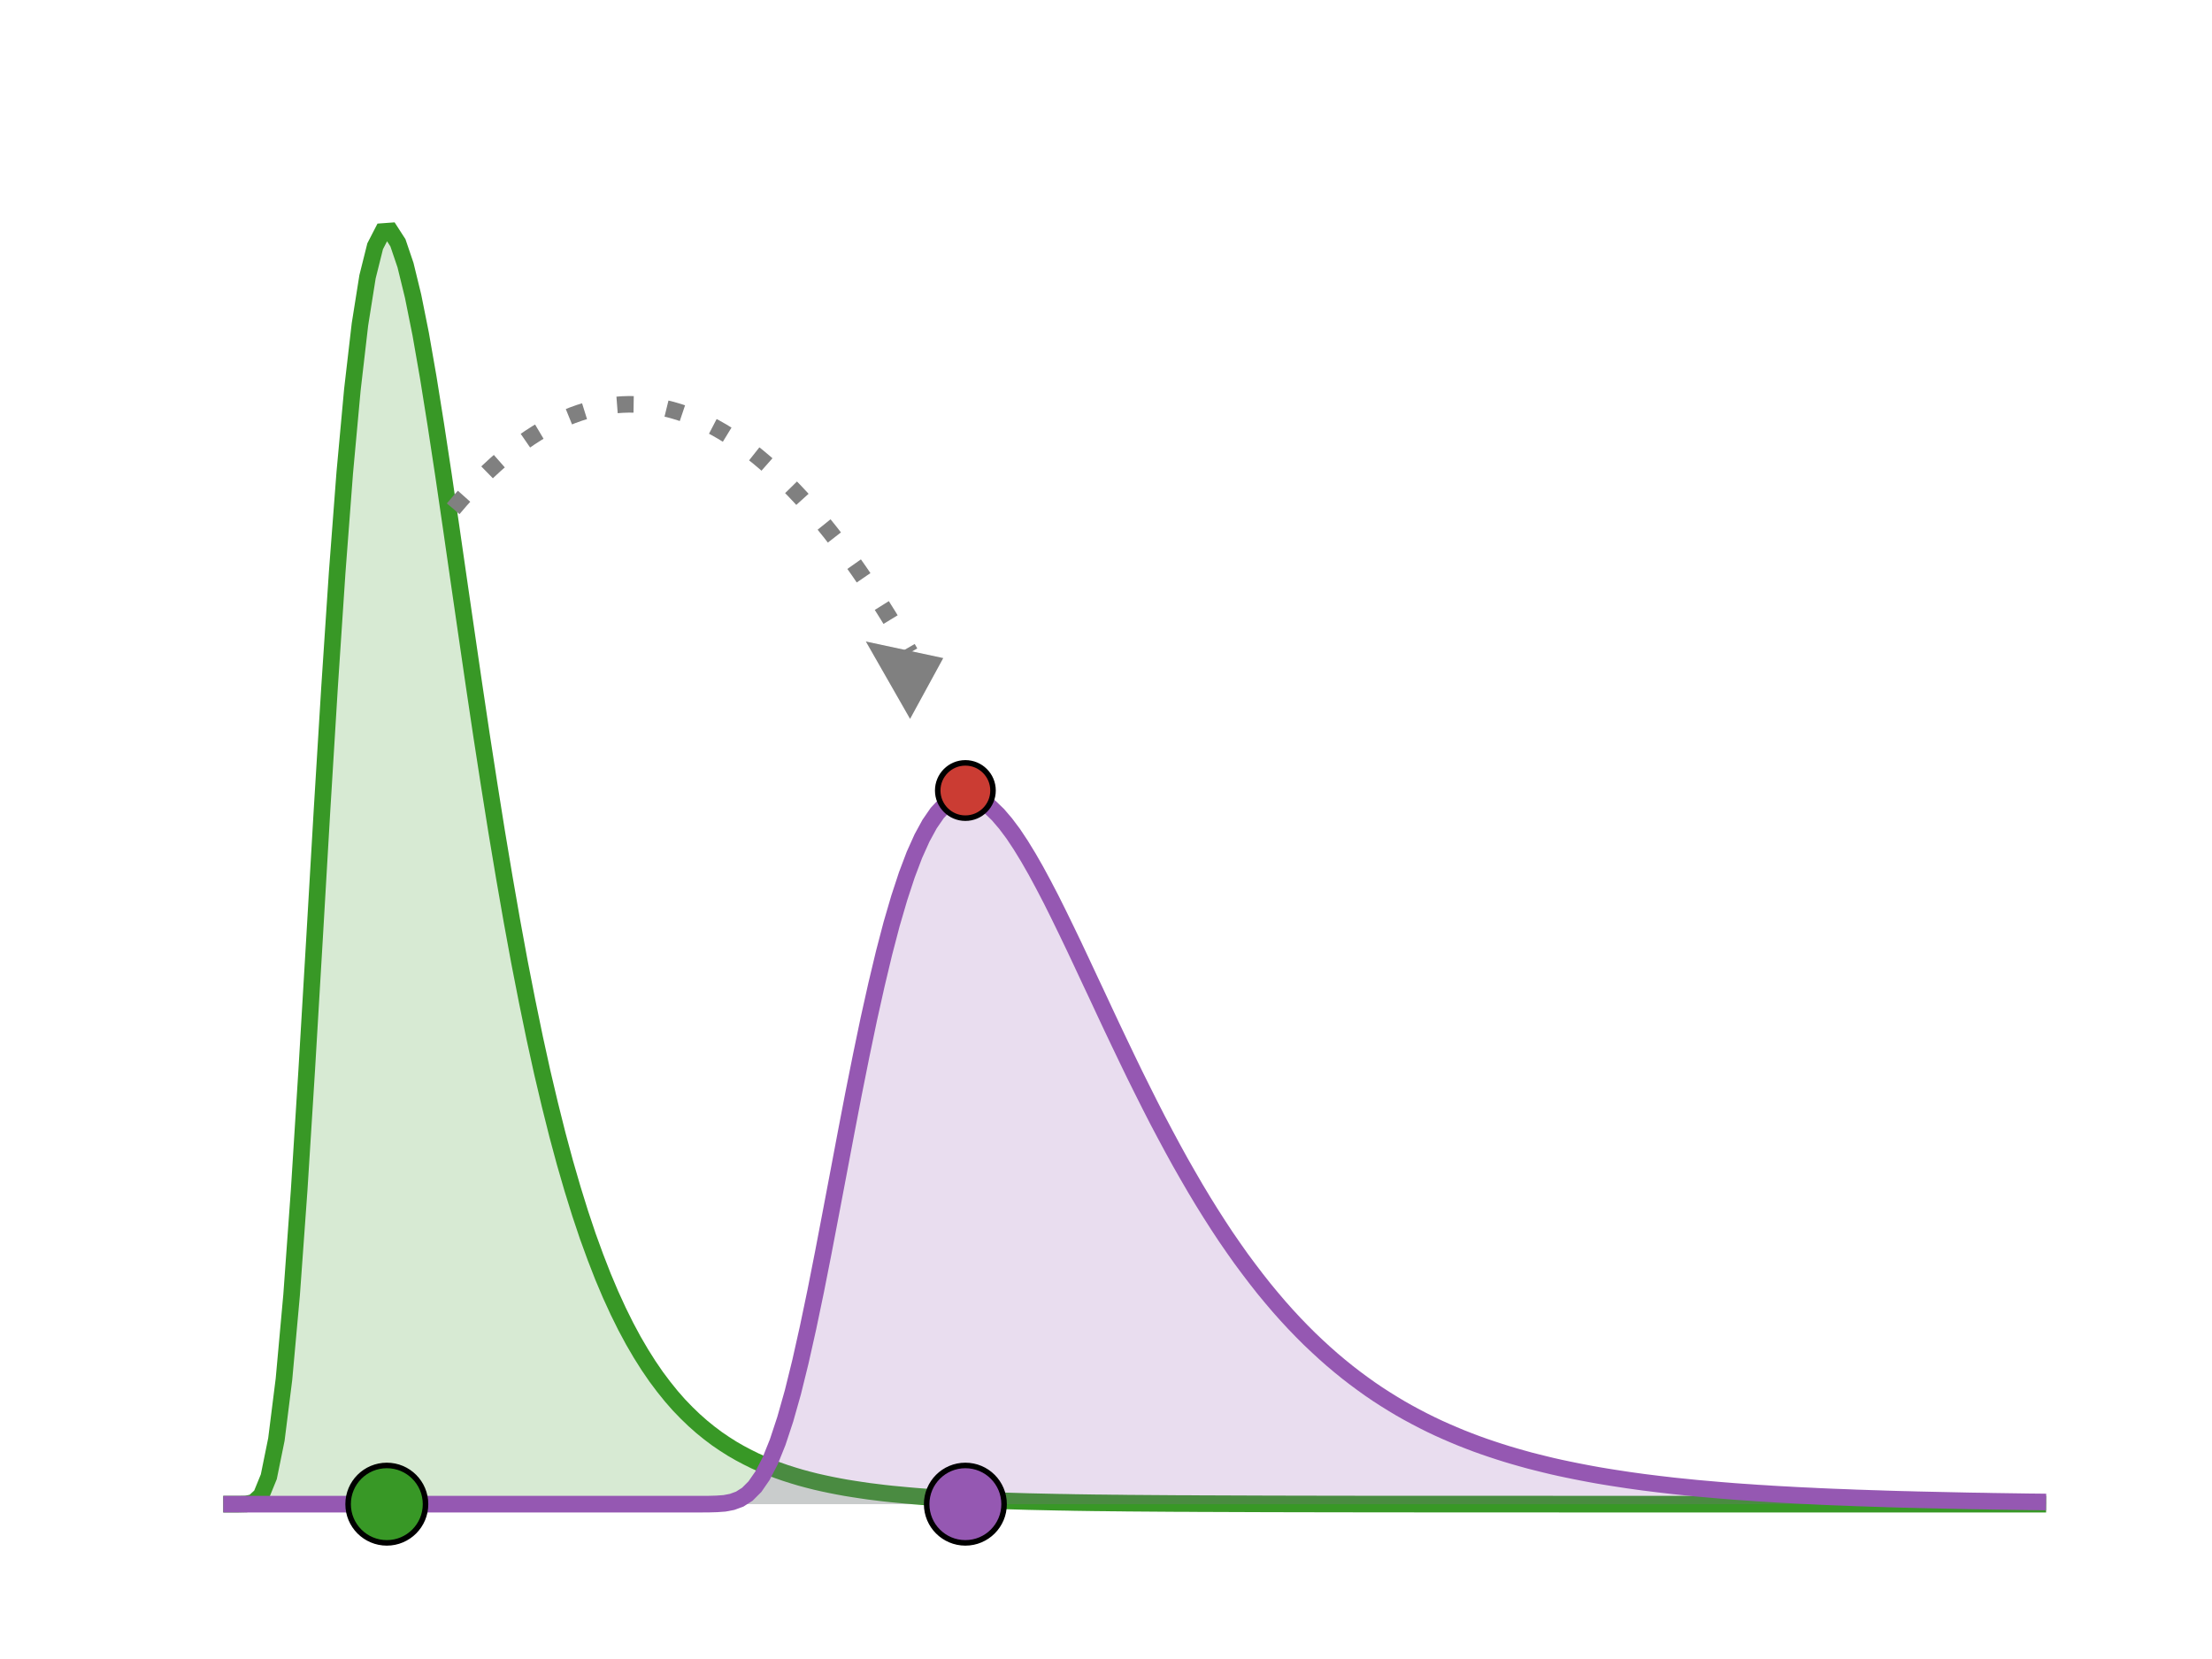
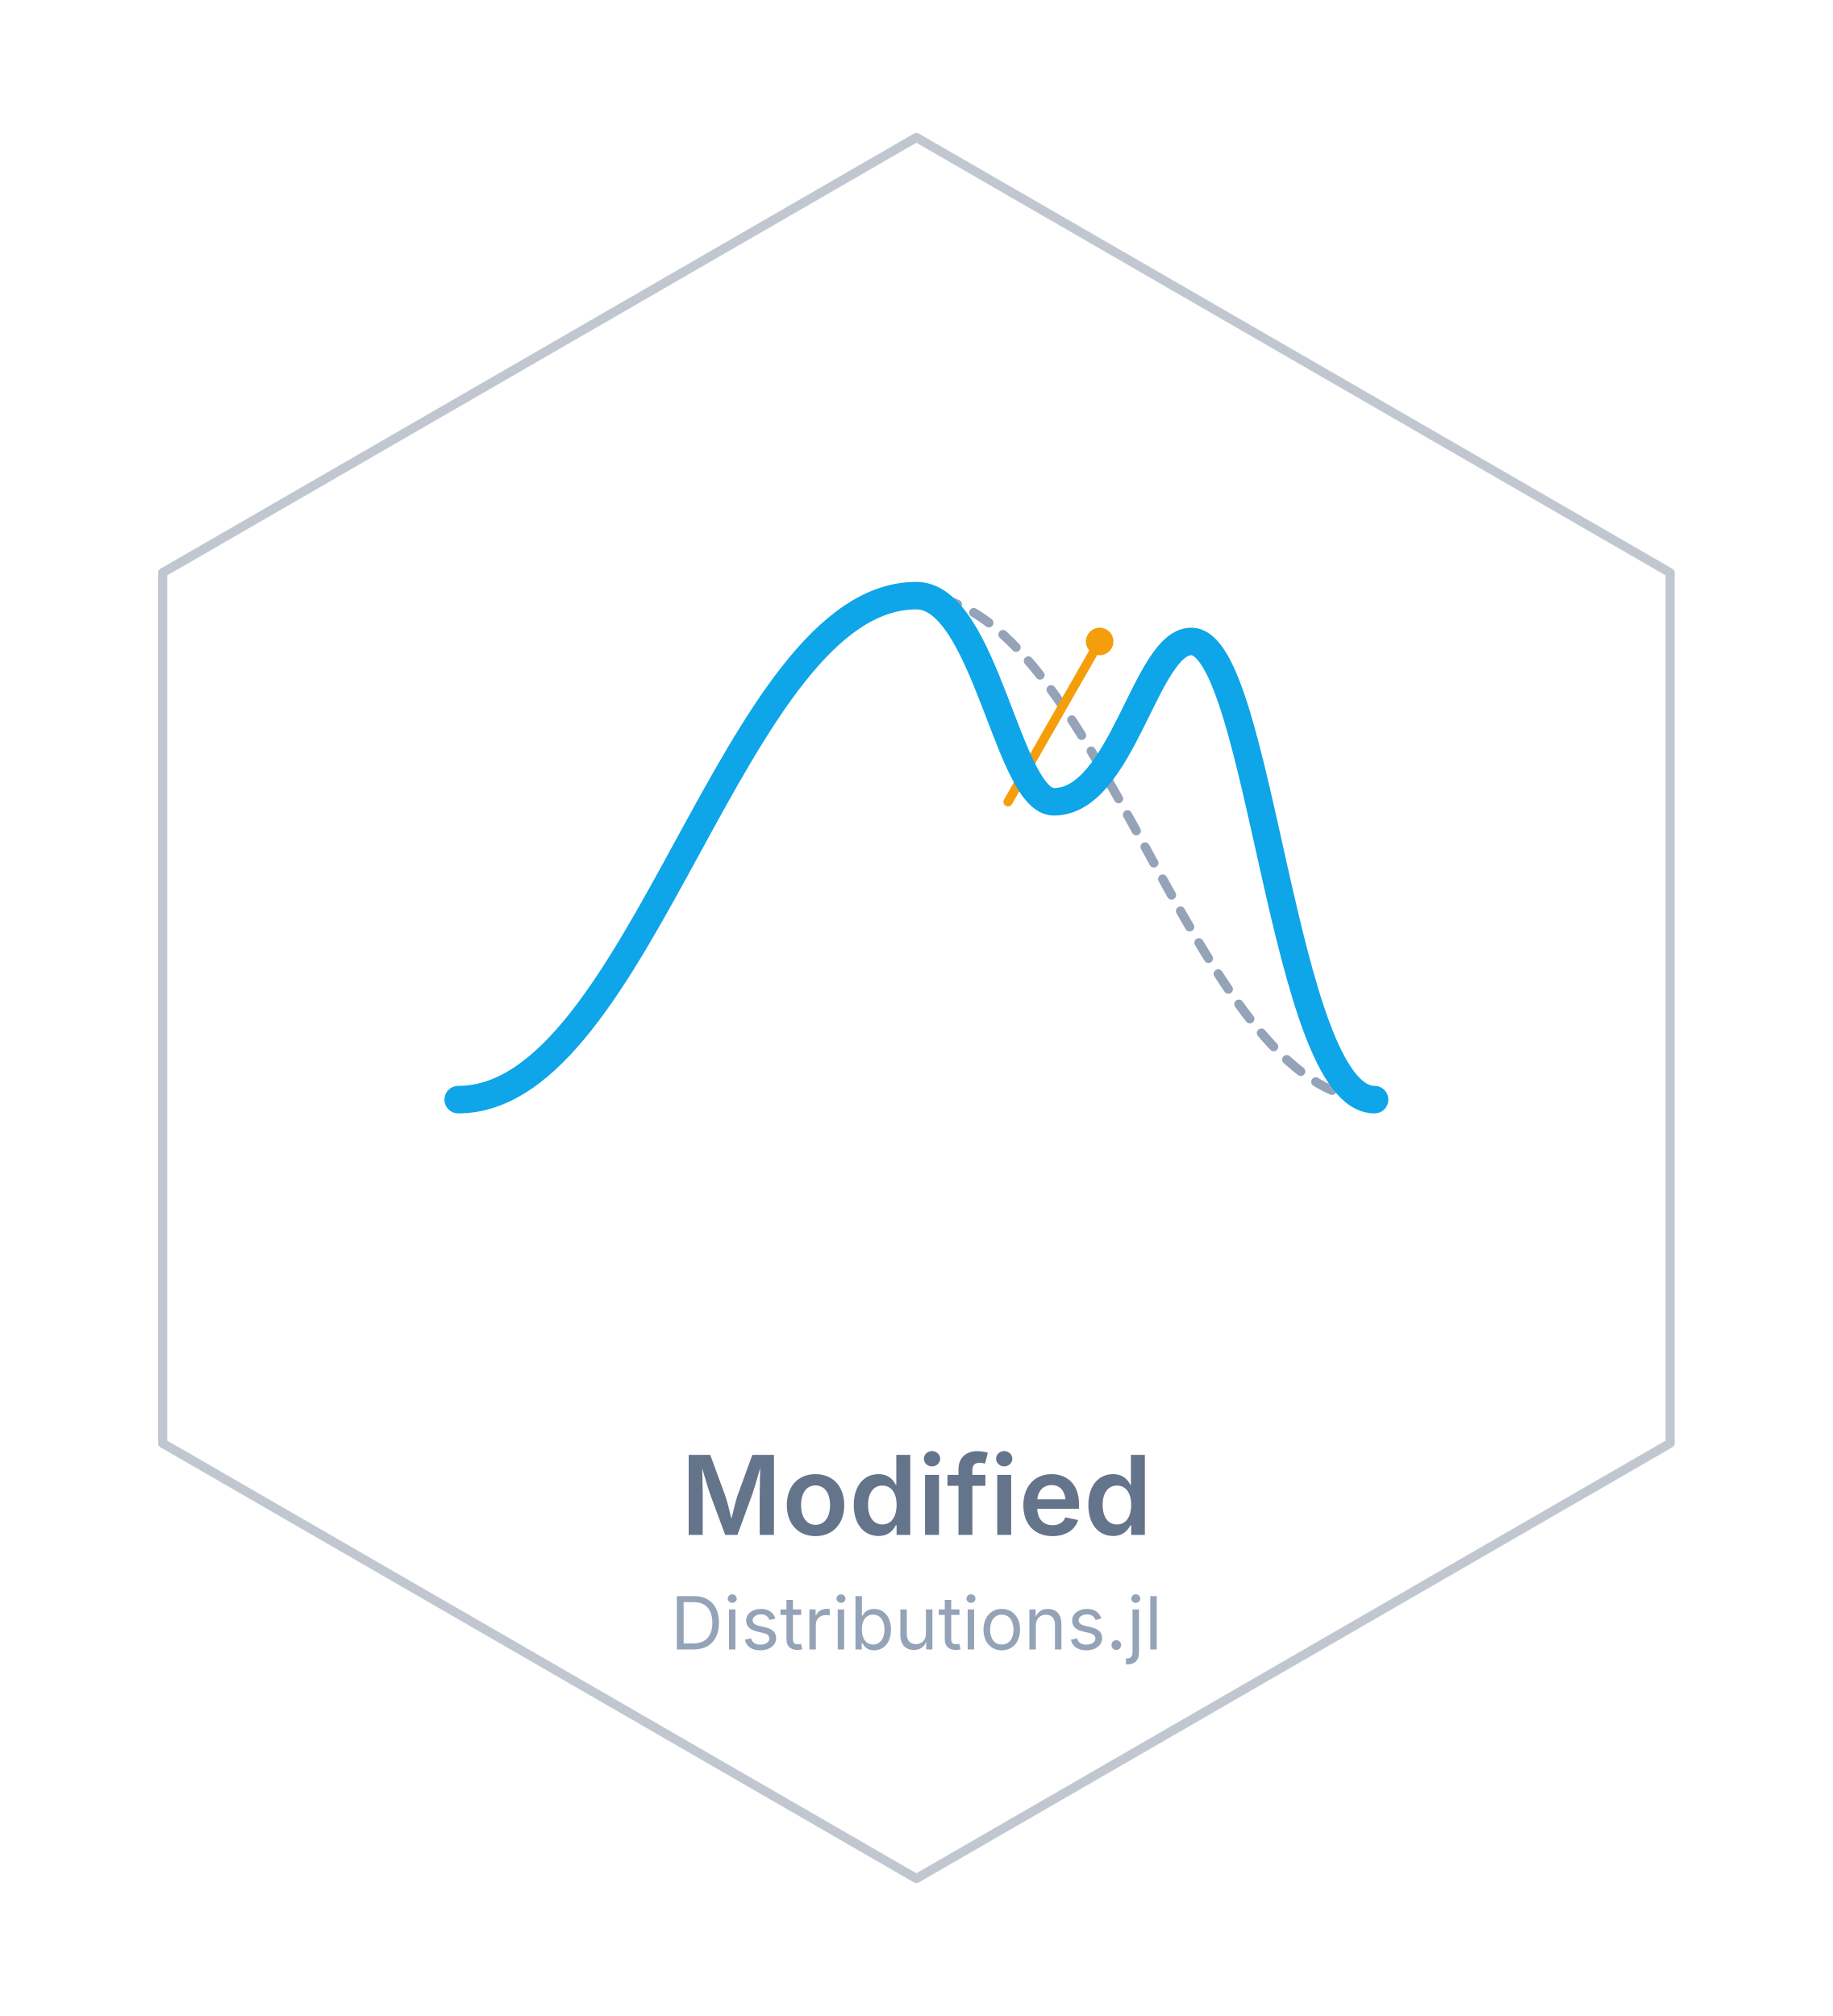
- <svg xmlns="http://www.w3.org/2000/svg" width="400" height="300" viewBox="0 0 400 300" role="img" aria-label="ModifiedDistributions logo: a density curve modified into a scaled, shifted density">
-   <path fill="#389826" fill-opacity="0.2" d="M 40.37 272.00 L 41.74 272.00 L 43.11 272.00 L 44.49 271.97 L 45.86 271.68 L 47.23 270.42 L 48.61 267.04 L 49.98 260.30 L 51.35 249.40 L 52.73 234.18 L 54.10 215.18 L 55.47 193.42 L 56.85 170.15 L 58.22 146.68 L 59.60 124.16 L 60.97 103.54 L 62.34 85.51 L 63.72 70.48 L 65.09 58.66 L 66.46 50.05 L 67.84 44.53 L 69.21 41.87 L 70.58 41.77 L 71.96 43.91 L 73.33 47.95 L 74.70 53.56 L 76.08 60.44 L 77.45 68.29 L 78.82 76.86 L 80.20 85.93 L 81.57 95.29 L 82.94 104.79 L 84.32 114.29 L 85.69 123.68 L 87.06 132.87 L 88.44 141.79 L 89.81 150.39 L 91.19 158.64 L 92.56 166.49 L 93.93 173.95 L 95.31 181.00 L 96.68 187.65 L 98.05 193.89 L 99.43 199.73 L 100.80 205.20 L 102.17 210.29 L 103.55 215.04 L 104.92 219.45 L 106.29 223.54 L 107.67 227.33 L 109.04 230.85 L 110.41 234.09 L 111.79 237.10 L 113.16 239.87 L 114.53 242.42 L 115.91 244.78 L 117.28 246.95 L 118.65 248.95 L 120.03 250.79 L 121.40 252.49 L 122.77 254.05 L 124.15 255.48 L 125.52 256.80 L 126.90 258.02 L 128.27 259.13 L 129.64 260.16 L 131.02 261.10 L 132.39 261.97 L 133.76 262.76 L 135.14 263.49 L 136.51 264.17 L 137.88 264.78 L 139.26 265.35 L 140.63 265.87 L 142.00 266.35 L 143.38 266.79 L 144.75 267.20 L 146.12 267.57 L 147.50 267.92 L 148.87 268.23 L 150.24 268.52 L 151.62 268.79 L 152.99 269.04 L 154.36 269.26 L 155.74 269.47 L 157.11 269.67 L 158.49 269.84 L 159.86 270.01 L 161.23 270.16 L 162.61 270.29 L 163.98 270.42 L 165.35 270.54 L 166.73 270.65 L 168.10 270.75 L 169.47 270.84 L 170.85 270.93 L 172.22 271.01 L 173.59 271.08 L 174.97 271.15 L 176.34 271.21 L 177.71 271.27 L 179.09 271.32 L 180.46 271.37 L 181.83 271.41 L 183.21 271.45 L 184.58 271.49 L 185.95 271.53 L 187.33 271.56 L 188.70 271.59 L 190.08 271.62 L 191.45 271.65 L 192.82 271.67 L 194.20 271.70 L 195.57 271.72 L 196.94 271.74 L 198.32 271.76 L 199.69 271.77 L 201.06 271.79 L 202.44 271.80 L 203.81 271.82 L 205.18 271.83 L 206.56 271.84 L 207.93 271.85 L 209.30 271.86 L 210.68 271.87 L 212.05 271.88 L 213.42 271.89 L 214.80 271.89 L 216.17 271.90 L 217.54 271.91 L 218.92 271.91 L 220.29 271.92 L 221.66 271.92 L 223.04 271.93 L 224.41 271.93 L 225.79 271.94 L 227.16 271.94 L 228.53 271.95 L 229.91 271.95 L 231.28 271.95 L 232.65 271.96 L 234.03 271.96 L 235.40 271.96 L 236.77 271.96 L 238.15 271.97 L 239.52 271.97 L 240.89 271.97 L 242.27 271.97 L 243.64 271.97 L 245.01 271.98 L 246.39 271.98 L 247.76 271.98 L 249.13 271.98 L 250.51 271.98 L 251.88 271.98 L 253.25 271.98 L 254.63 271.98 L 256.00 271.99 L 257.38 271.99 L 258.75 271.99 L 260.12 271.99 L 261.50 271.99 L 262.87 271.99 L 264.24 271.99 L 265.62 271.99 L 266.99 271.99 L 268.36 271.99 L 269.74 271.99 L 271.11 271.99 L 272.48 271.99 L 273.86 271.99 L 275.23 271.99 L 276.60 271.99 L 277.98 271.99 L 279.35 271.99 L 280.72 271.99 L 282.10 272.00 L 283.47 272.00 L 284.84 272.00 L 286.22 272.00 L 287.59 272.00 L 288.97 272.00 L 290.34 272.00 L 291.71 272.00 L 293.09 272.00 L 294.46 272.00 L 295.83 272.00 L 297.21 272.00 L 298.58 272.00 L 299.95 272.00 L 301.33 272.00 L 302.70 272.00 L 304.07 272.00 L 305.45 272.00 L 306.82 272.00 L 308.19 272.00 L 309.57 272.00 L 310.94 272.00 L 312.31 272.00 L 313.69 272.00 L 315.06 272.00 L 316.43 272.00 L 317.81 272.00 L 319.18 272.00 L 320.56 272.00 L 321.93 272.00 L 323.30 272.00 L 324.68 272.00 L 326.05 272.00 L 327.42 272.00 L 328.80 272.00 L 330.17 272.00 L 331.54 272.00 L 332.92 272.00 L 334.29 272.00 L 335.66 272.00 L 337.04 272.00 L 338.41 272.00 L 339.78 272.00 L 341.16 272.00 L 342.53 272.00 L 343.90 272.00 L 345.28 272.00 L 346.65 272.00 L 348.02 272.00 L 349.40 272.00 L 350.77 272.00 L 352.14 272.00 L 353.52 272.00 L 354.89 272.00 L 356.27 272.00 L 357.64 272.00 L 359.01 272.00 L 360.39 272.00 L 361.76 272.00 L 363.13 272.00 L 364.51 272.00 L 365.88 272.00 L 367.25 272.00 L 368.63 272.00 L 370.00 272.00 L 370.00 272.00 L 40.37 272.00 Z" />
-   <path fill="none" stroke="#389826" stroke-width="3" d="M 40.37 272.00 L 41.74 272.00 L 43.11 272.00 L 44.49 271.97 L 45.86 271.68 L 47.23 270.42 L 48.61 267.04 L 49.98 260.30 L 51.35 249.40 L 52.73 234.18 L 54.10 215.18 L 55.47 193.42 L 56.85 170.15 L 58.22 146.68 L 59.60 124.16 L 60.97 103.54 L 62.34 85.51 L 63.72 70.48 L 65.09 58.66 L 66.46 50.05 L 67.84 44.53 L 69.21 41.87 L 70.58 41.77 L 71.96 43.91 L 73.33 47.95 L 74.70 53.56 L 76.08 60.44 L 77.45 68.29 L 78.82 76.86 L 80.20 85.93 L 81.57 95.29 L 82.94 104.79 L 84.32 114.29 L 85.69 123.68 L 87.06 132.87 L 88.44 141.79 L 89.81 150.39 L 91.19 158.64 L 92.56 166.49 L 93.93 173.95 L 95.31 181.00 L 96.68 187.65 L 98.05 193.89 L 99.43 199.73 L 100.80 205.20 L 102.17 210.29 L 103.55 215.04 L 104.92 219.45 L 106.29 223.54 L 107.67 227.33 L 109.04 230.85 L 110.41 234.09 L 111.79 237.10 L 113.16 239.87 L 114.53 242.42 L 115.91 244.78 L 117.28 246.95 L 118.65 248.95 L 120.03 250.79 L 121.40 252.49 L 122.77 254.05 L 124.15 255.48 L 125.52 256.80 L 126.90 258.02 L 128.27 259.13 L 129.64 260.16 L 131.02 261.10 L 132.39 261.97 L 133.76 262.76 L 135.14 263.49 L 136.51 264.17 L 137.88 264.78 L 139.26 265.35 L 140.63 265.87 L 142.00 266.35 L 143.38 266.79 L 144.75 267.20 L 146.12 267.57 L 147.50 267.92 L 148.87 268.23 L 150.24 268.52 L 151.62 268.79 L 152.99 269.04 L 154.36 269.26 L 155.74 269.47 L 157.11 269.67 L 158.49 269.84 L 159.86 270.01 L 161.23 270.16 L 162.61 270.29 L 163.98 270.42 L 165.35 270.54 L 166.73 270.65 L 168.10 270.75 L 169.47 270.84 L 170.85 270.93 L 172.22 271.01 L 173.59 271.08 L 174.97 271.15 L 176.34 271.21 L 177.71 271.27 L 179.09 271.32 L 180.46 271.37 L 181.83 271.41 L 183.21 271.45 L 184.58 271.49 L 185.95 271.53 L 187.33 271.56 L 188.70 271.59 L 190.08 271.62 L 191.45 271.65 L 192.82 271.67 L 194.20 271.70 L 195.57 271.72 L 196.94 271.74 L 198.32 271.76 L 199.69 271.77 L 201.06 271.79 L 202.44 271.80 L 203.81 271.82 L 205.18 271.83 L 206.56 271.84 L 207.93 271.85 L 209.30 271.86 L 210.68 271.87 L 212.05 271.88 L 213.42 271.89 L 214.80 271.89 L 216.17 271.90 L 217.54 271.91 L 218.92 271.91 L 220.29 271.92 L 221.66 271.92 L 223.04 271.93 L 224.41 271.93 L 225.79 271.94 L 227.16 271.94 L 228.53 271.95 L 229.91 271.95 L 231.28 271.95 L 232.65 271.96 L 234.03 271.96 L 235.40 271.96 L 236.77 271.96 L 238.15 271.97 L 239.52 271.97 L 240.89 271.97 L 242.27 271.97 L 243.64 271.97 L 245.01 271.98 L 246.39 271.98 L 247.76 271.98 L 249.13 271.98 L 250.51 271.98 L 251.88 271.98 L 253.25 271.98 L 254.63 271.98 L 256.00 271.99 L 257.38 271.99 L 258.75 271.99 L 260.12 271.99 L 261.50 271.99 L 262.87 271.99 L 264.24 271.99 L 265.62 271.99 L 266.99 271.99 L 268.36 271.99 L 269.74 271.99 L 271.11 271.99 L 272.48 271.99 L 273.86 271.99 L 275.23 271.99 L 276.60 271.99 L 277.98 271.99 L 279.35 271.99 L 280.72 271.99 L 282.10 272.00 L 283.47 272.00 L 284.84 272.00 L 286.22 272.00 L 287.59 272.00 L 288.97 272.00 L 290.34 272.00 L 291.71 272.00 L 293.09 272.00 L 294.46 272.00 L 295.83 272.00 L 297.21 272.00 L 298.58 272.00 L 299.95 272.00 L 301.33 272.00 L 302.70 272.00 L 304.07 272.00 L 305.45 272.00 L 306.82 272.00 L 308.19 272.00 L 309.57 272.00 L 310.94 272.00 L 312.31 272.00 L 313.69 272.00 L 315.06 272.00 L 316.43 272.00 L 317.81 272.00 L 319.18 272.00 L 320.56 272.00 L 321.93 272.00 L 323.30 272.00 L 324.68 272.00 L 326.05 272.00 L 327.42 272.00 L 328.80 272.00 L 330.17 272.00 L 331.54 272.00 L 332.92 272.00 L 334.29 272.00 L 335.66 272.00 L 337.04 272.00 L 338.41 272.00 L 339.78 272.00 L 341.16 272.00 L 342.53 272.00 L 343.90 272.00 L 345.28 272.00 L 346.65 272.00 L 348.02 272.00 L 349.40 272.00 L 350.77 272.00 L 352.14 272.00 L 353.52 272.00 L 354.89 272.00 L 356.27 272.00 L 357.64 272.00 L 359.01 272.00 L 360.39 272.00 L 361.76 272.00 L 363.13 272.00 L 364.51 272.00 L 365.88 272.00 L 367.25 272.00 L 368.63 272.00 L 370.00 272.00" />
-   <path fill="#9558B2" fill-opacity="0.2" d="M 40.37 272.00 L 41.74 272.00 L 43.11 272.00 L 44.49 272.00 L 45.86 272.00 L 47.23 272.00 L 48.61 272.00 L 49.98 272.00 L 51.35 272.00 L 52.73 272.00 L 54.10 272.00 L 55.47 272.00 L 56.85 272.00 L 58.22 272.00 L 59.60 272.00 L 60.97 272.00 L 62.34 272.00 L 63.72 272.00 L 65.09 272.00 L 66.46 272.00 L 67.84 272.00 L 69.21 272.00 L 70.58 272.00 L 71.96 272.00 L 73.33 272.00 L 74.70 272.00 L 76.08 272.00 L 77.45 272.00 L 78.82 272.00 L 80.20 272.00 L 81.57 272.00 L 82.94 272.00 L 84.32 272.00 L 85.69 272.00 L 87.06 272.00 L 88.44 272.00 L 89.81 272.00 L 91.19 272.00 L 92.56 272.00 L 93.93 272.00 L 95.31 272.00 L 96.68 272.00 L 98.05 272.00 L 99.43 272.00 L 100.80 272.00 L 102.17 272.00 L 103.55 272.00 L 104.92 272.00 L 106.29 272.00 L 107.67 272.00 L 109.04 272.00 L 110.41 272.00 L 111.79 272.00 L 113.16 272.00 L 114.53 272.00 L 115.91 272.00 L 117.28 272.00 L 118.65 272.00 L 120.03 272.00 L 121.40 272.00 L 122.77 272.00 L 124.15 272.00 L 125.52 272.00 L 126.90 272.00 L 128.27 271.99 L 129.64 271.95 L 131.02 271.85 L 132.39 271.59 L 133.76 271.09 L 135.14 270.21 L 136.51 268.84 L 137.88 266.86 L 139.26 264.20 L 140.63 260.79 L 142.00 256.64 L 143.38 251.76 L 144.75 246.21 L 146.12 240.09 L 147.50 233.49 L 148.87 226.55 L 150.24 219.38 L 151.62 212.11 L 152.99 204.86 L 154.36 197.73 L 155.74 190.84 L 157.11 184.27 L 158.49 178.09 L 159.86 172.35 L 161.23 167.11 L 162.61 162.39 L 163.98 158.22 L 165.35 154.60 L 166.73 151.53 L 168.10 149.02 L 169.47 147.03 L 170.85 145.56 L 172.22 144.58 L 173.59 144.06 L 174.97 143.97 L 176.34 144.28 L 177.71 144.97 L 179.09 145.99 L 180.46 147.31 L 181.83 148.91 L 183.21 150.75 L 184.58 152.81 L 185.95 155.05 L 187.33 157.46 L 188.70 160.00 L 190.08 162.65 L 191.45 165.40 L 192.82 168.21 L 194.20 171.08 L 195.57 173.99 L 196.94 176.92 L 198.32 179.85 L 199.69 182.79 L 201.06 185.71 L 202.44 188.61 L 203.81 191.47 L 205.18 194.30 L 206.56 197.08 L 207.93 199.81 L 209.30 202.49 L 210.68 205.10 L 212.05 207.65 L 213.42 210.14 L 214.80 212.56 L 216.17 214.92 L 217.54 217.20 L 218.92 219.42 L 220.29 221.56 L 221.66 223.64 L 223.04 225.64 L 224.41 227.58 L 225.79 229.44 L 227.16 231.24 L 228.53 232.98 L 229.91 234.65 L 231.28 236.26 L 232.65 237.80 L 234.03 239.29 L 235.40 240.71 L 236.77 242.08 L 238.15 243.39 L 239.52 244.65 L 240.89 245.86 L 242.27 247.02 L 243.64 248.13 L 245.01 249.19 L 246.39 250.21 L 247.76 251.19 L 249.13 252.12 L 250.51 253.01 L 251.88 253.86 L 253.25 254.68 L 254.63 255.46 L 256.00 256.20 L 257.38 256.92 L 258.75 257.60 L 260.12 258.25 L 261.50 258.87 L 262.87 259.46 L 264.24 260.03 L 265.62 260.57 L 266.99 261.09 L 268.36 261.58 L 269.74 262.05 L 271.11 262.50 L 272.48 262.93 L 273.86 263.34 L 275.23 263.73 L 276.60 264.11 L 277.98 264.46 L 279.35 264.80 L 280.72 265.13 L 282.10 265.44 L 283.47 265.73 L 284.84 266.01 L 286.22 266.28 L 287.59 266.54 L 288.97 266.79 L 290.34 267.02 L 291.71 267.24 L 293.09 267.45 L 294.46 267.66 L 295.83 267.85 L 297.21 268.04 L 298.58 268.21 L 299.95 268.38 L 301.33 268.54 L 302.70 268.70 L 304.07 268.84 L 305.45 268.98 L 306.82 269.12 L 308.19 269.24 L 309.57 269.36 L 310.94 269.48 L 312.31 269.59 L 313.69 269.70 L 315.06 269.80 L 316.43 269.89 L 317.81 269.99 L 319.18 270.07 L 320.56 270.16 L 321.93 270.24 L 323.30 270.31 L 324.68 270.39 L 326.05 270.46 L 327.42 270.52 L 328.80 270.59 L 330.17 270.65 L 331.54 270.71 L 332.92 270.76 L 334.29 270.81 L 335.66 270.87 L 337.04 270.91 L 338.41 270.96 L 339.78 271.00 L 341.16 271.05 L 342.53 271.09 L 343.90 271.13 L 345.28 271.16 L 346.65 271.20 L 348.02 271.23 L 349.40 271.26 L 350.77 271.29 L 352.14 271.32 L 353.52 271.35 L 354.89 271.38 L 356.27 271.41 L 357.64 271.43 L 359.01 271.45 L 360.39 271.48 L 361.76 271.50 L 363.13 271.52 L 364.51 271.54 L 365.88 271.56 L 367.25 271.58 L 368.63 271.59 L 370.00 271.61 L 370.00 272.00 L 40.37 272.00 Z" />
-   <path fill="none" stroke="#9558B2" stroke-width="3" d="M 40.37 272.00 L 41.74 272.00 L 43.11 272.00 L 44.49 272.00 L 45.86 272.00 L 47.23 272.00 L 48.61 272.00 L 49.98 272.00 L 51.35 272.00 L 52.73 272.00 L 54.10 272.00 L 55.47 272.00 L 56.85 272.00 L 58.22 272.00 L 59.60 272.00 L 60.97 272.00 L 62.34 272.00 L 63.72 272.00 L 65.09 272.00 L 66.46 272.00 L 67.84 272.00 L 69.21 272.00 L 70.58 272.00 L 71.96 272.00 L 73.33 272.00 L 74.70 272.00 L 76.08 272.00 L 77.45 272.00 L 78.82 272.00 L 80.20 272.00 L 81.57 272.00 L 82.94 272.00 L 84.32 272.00 L 85.69 272.00 L 87.06 272.00 L 88.44 272.00 L 89.81 272.00 L 91.19 272.00 L 92.56 272.00 L 93.93 272.00 L 95.31 272.00 L 96.68 272.00 L 98.05 272.00 L 99.43 272.00 L 100.80 272.00 L 102.17 272.00 L 103.55 272.00 L 104.92 272.00 L 106.29 272.00 L 107.67 272.00 L 109.04 272.00 L 110.41 272.00 L 111.79 272.00 L 113.16 272.00 L 114.53 272.00 L 115.91 272.00 L 117.28 272.00 L 118.65 272.00 L 120.03 272.00 L 121.40 272.00 L 122.77 272.00 L 124.15 272.00 L 125.52 272.00 L 126.90 272.00 L 128.27 271.99 L 129.64 271.95 L 131.02 271.85 L 132.39 271.59 L 133.76 271.09 L 135.14 270.21 L 136.51 268.84 L 137.88 266.86 L 139.26 264.20 L 140.63 260.79 L 142.00 256.64 L 143.38 251.76 L 144.75 246.21 L 146.12 240.09 L 147.50 233.49 L 148.87 226.55 L 150.24 219.38 L 151.62 212.11 L 152.99 204.86 L 154.36 197.73 L 155.74 190.84 L 157.11 184.27 L 158.49 178.09 L 159.86 172.35 L 161.23 167.11 L 162.61 162.39 L 163.98 158.22 L 165.35 154.60 L 166.73 151.53 L 168.10 149.02 L 169.47 147.03 L 170.85 145.56 L 172.22 144.58 L 173.59 144.06 L 174.97 143.97 L 176.34 144.28 L 177.71 144.97 L 179.09 145.99 L 180.46 147.31 L 181.83 148.91 L 183.21 150.75 L 184.58 152.81 L 185.95 155.05 L 187.33 157.46 L 188.70 160.00 L 190.08 162.65 L 191.45 165.40 L 192.82 168.21 L 194.20 171.08 L 195.57 173.99 L 196.94 176.92 L 198.32 179.85 L 199.69 182.79 L 201.06 185.71 L 202.44 188.61 L 203.81 191.47 L 205.18 194.30 L 206.56 197.08 L 207.93 199.81 L 209.30 202.49 L 210.68 205.10 L 212.05 207.65 L 213.42 210.14 L 214.80 212.56 L 216.17 214.92 L 217.54 217.20 L 218.92 219.42 L 220.29 221.56 L 221.66 223.64 L 223.04 225.64 L 224.41 227.58 L 225.79 229.44 L 227.16 231.24 L 228.53 232.98 L 229.91 234.65 L 231.28 236.26 L 232.65 237.80 L 234.03 239.29 L 235.40 240.71 L 236.77 242.08 L 238.15 243.39 L 239.52 244.65 L 240.89 245.86 L 242.27 247.02 L 243.64 248.13 L 245.01 249.19 L 246.39 250.21 L 247.76 251.19 L 249.13 252.12 L 250.51 253.01 L 251.88 253.86 L 253.25 254.68 L 254.63 255.46 L 256.00 256.20 L 257.38 256.92 L 258.75 257.60 L 260.12 258.25 L 261.50 258.87 L 262.87 259.46 L 264.24 260.03 L 265.62 260.57 L 266.99 261.09 L 268.36 261.58 L 269.74 262.05 L 271.11 262.50 L 272.48 262.93 L 273.86 263.34 L 275.23 263.73 L 276.60 264.11 L 277.98 264.46 L 279.35 264.80 L 280.72 265.13 L 282.10 265.44 L 283.47 265.73 L 284.84 266.01 L 286.22 266.28 L 287.59 266.54 L 288.97 266.79 L 290.34 267.02 L 291.71 267.24 L 293.09 267.45 L 294.46 267.66 L 295.83 267.85 L 297.21 268.04 L 298.58 268.21 L 299.95 268.38 L 301.33 268.54 L 302.70 268.70 L 304.07 268.84 L 305.45 268.98 L 306.82 269.12 L 308.19 269.24 L 309.57 269.36 L 310.94 269.48 L 312.31 269.59 L 313.69 269.70 L 315.06 269.80 L 316.43 269.89 L 317.81 269.99 L 319.18 270.07 L 320.56 270.16 L 321.93 270.24 L 323.30 270.31 L 324.68 270.39 L 326.05 270.46 L 327.42 270.52 L 328.80 270.59 L 330.17 270.65 L 331.54 270.71 L 332.92 270.76 L 334.29 270.81 L 335.66 270.87 L 337.04 270.91 L 338.41 270.96 L 339.78 271.00 L 341.16 271.05 L 342.53 271.09 L 343.90 271.13 L 345.28 271.16 L 346.65 271.20 L 348.02 271.23 L 349.40 271.26 L 350.77 271.29 L 352.14 271.32 L 353.52 271.35 L 354.89 271.38 L 356.27 271.41 L 357.64 271.43 L 359.01 271.45 L 360.39 271.48 L 361.76 271.50 L 363.13 271.52 L 364.51 271.54 L 365.88 271.56 L 367.25 271.58 L 368.63 271.59 L 370.00 271.61" />
-   <path fill="none" stroke="#808080" stroke-width="3" stroke-dasharray="3 6" d="M 81.95 92 Q 122.26 44 164.57 118" />
-   <path fill="#808080" d="M 164.57 130 l -8 -14 l 14 3 z" />
-   <circle cx="69.95" cy="272.0" r="7" fill="#389826" stroke="black" stroke-width="1" />
-   <circle cx="174.57" cy="272.0" r="7" fill="#9558B2" stroke="black" stroke-width="1" />
-   <circle cx="174.57" cy="142.95" r="5" fill="#CB3C33" stroke="black" stroke-width="1" />
+ <svg xmlns="http://www.w3.org/2000/svg" viewBox="0 0 400 440">
+   <polygon points="200,30 364.5,125 364.5,315 200,410 35.5,315 35.5,125" fill="none" stroke="#64748b" stroke-width="2" stroke-linejoin="round" opacity="0.4" />
+   <path d="M 100,240 C 140,240 160,130 200,130 C 240,130 260,240 300,240" fill="none" stroke="#94a3b8" stroke-width="2" stroke-dasharray="4 4" stroke-linecap="round" />
+   <path d="M 220,175 L 240,140" fill="none" stroke="#f59e0b" stroke-width="2" stroke-linecap="round" />
+   <circle cx="240" cy="140" r="3" fill="#f59e0b" />
+   <path d="M 100,240 C 140,240 160,130 200,130 C 215,130 220,175 230,175 C 245,175 250,140 260,140 C 275,140 280,240 300,240" fill="none" stroke="#0ea5e9" stroke-width="6" stroke-linecap="round" />
+   <text x="200" y="335" font-family="system-ui, -apple-system, sans-serif" font-size="24" font-weight="600" fill="#64748b" text-anchor="middle">Modified</text>
+   <text x="200" y="360" font-family="system-ui, -apple-system, sans-serif" font-size="16" font-weight="400" fill="#94a3b8" text-anchor="middle">Distributions.jl</text>
</svg>
